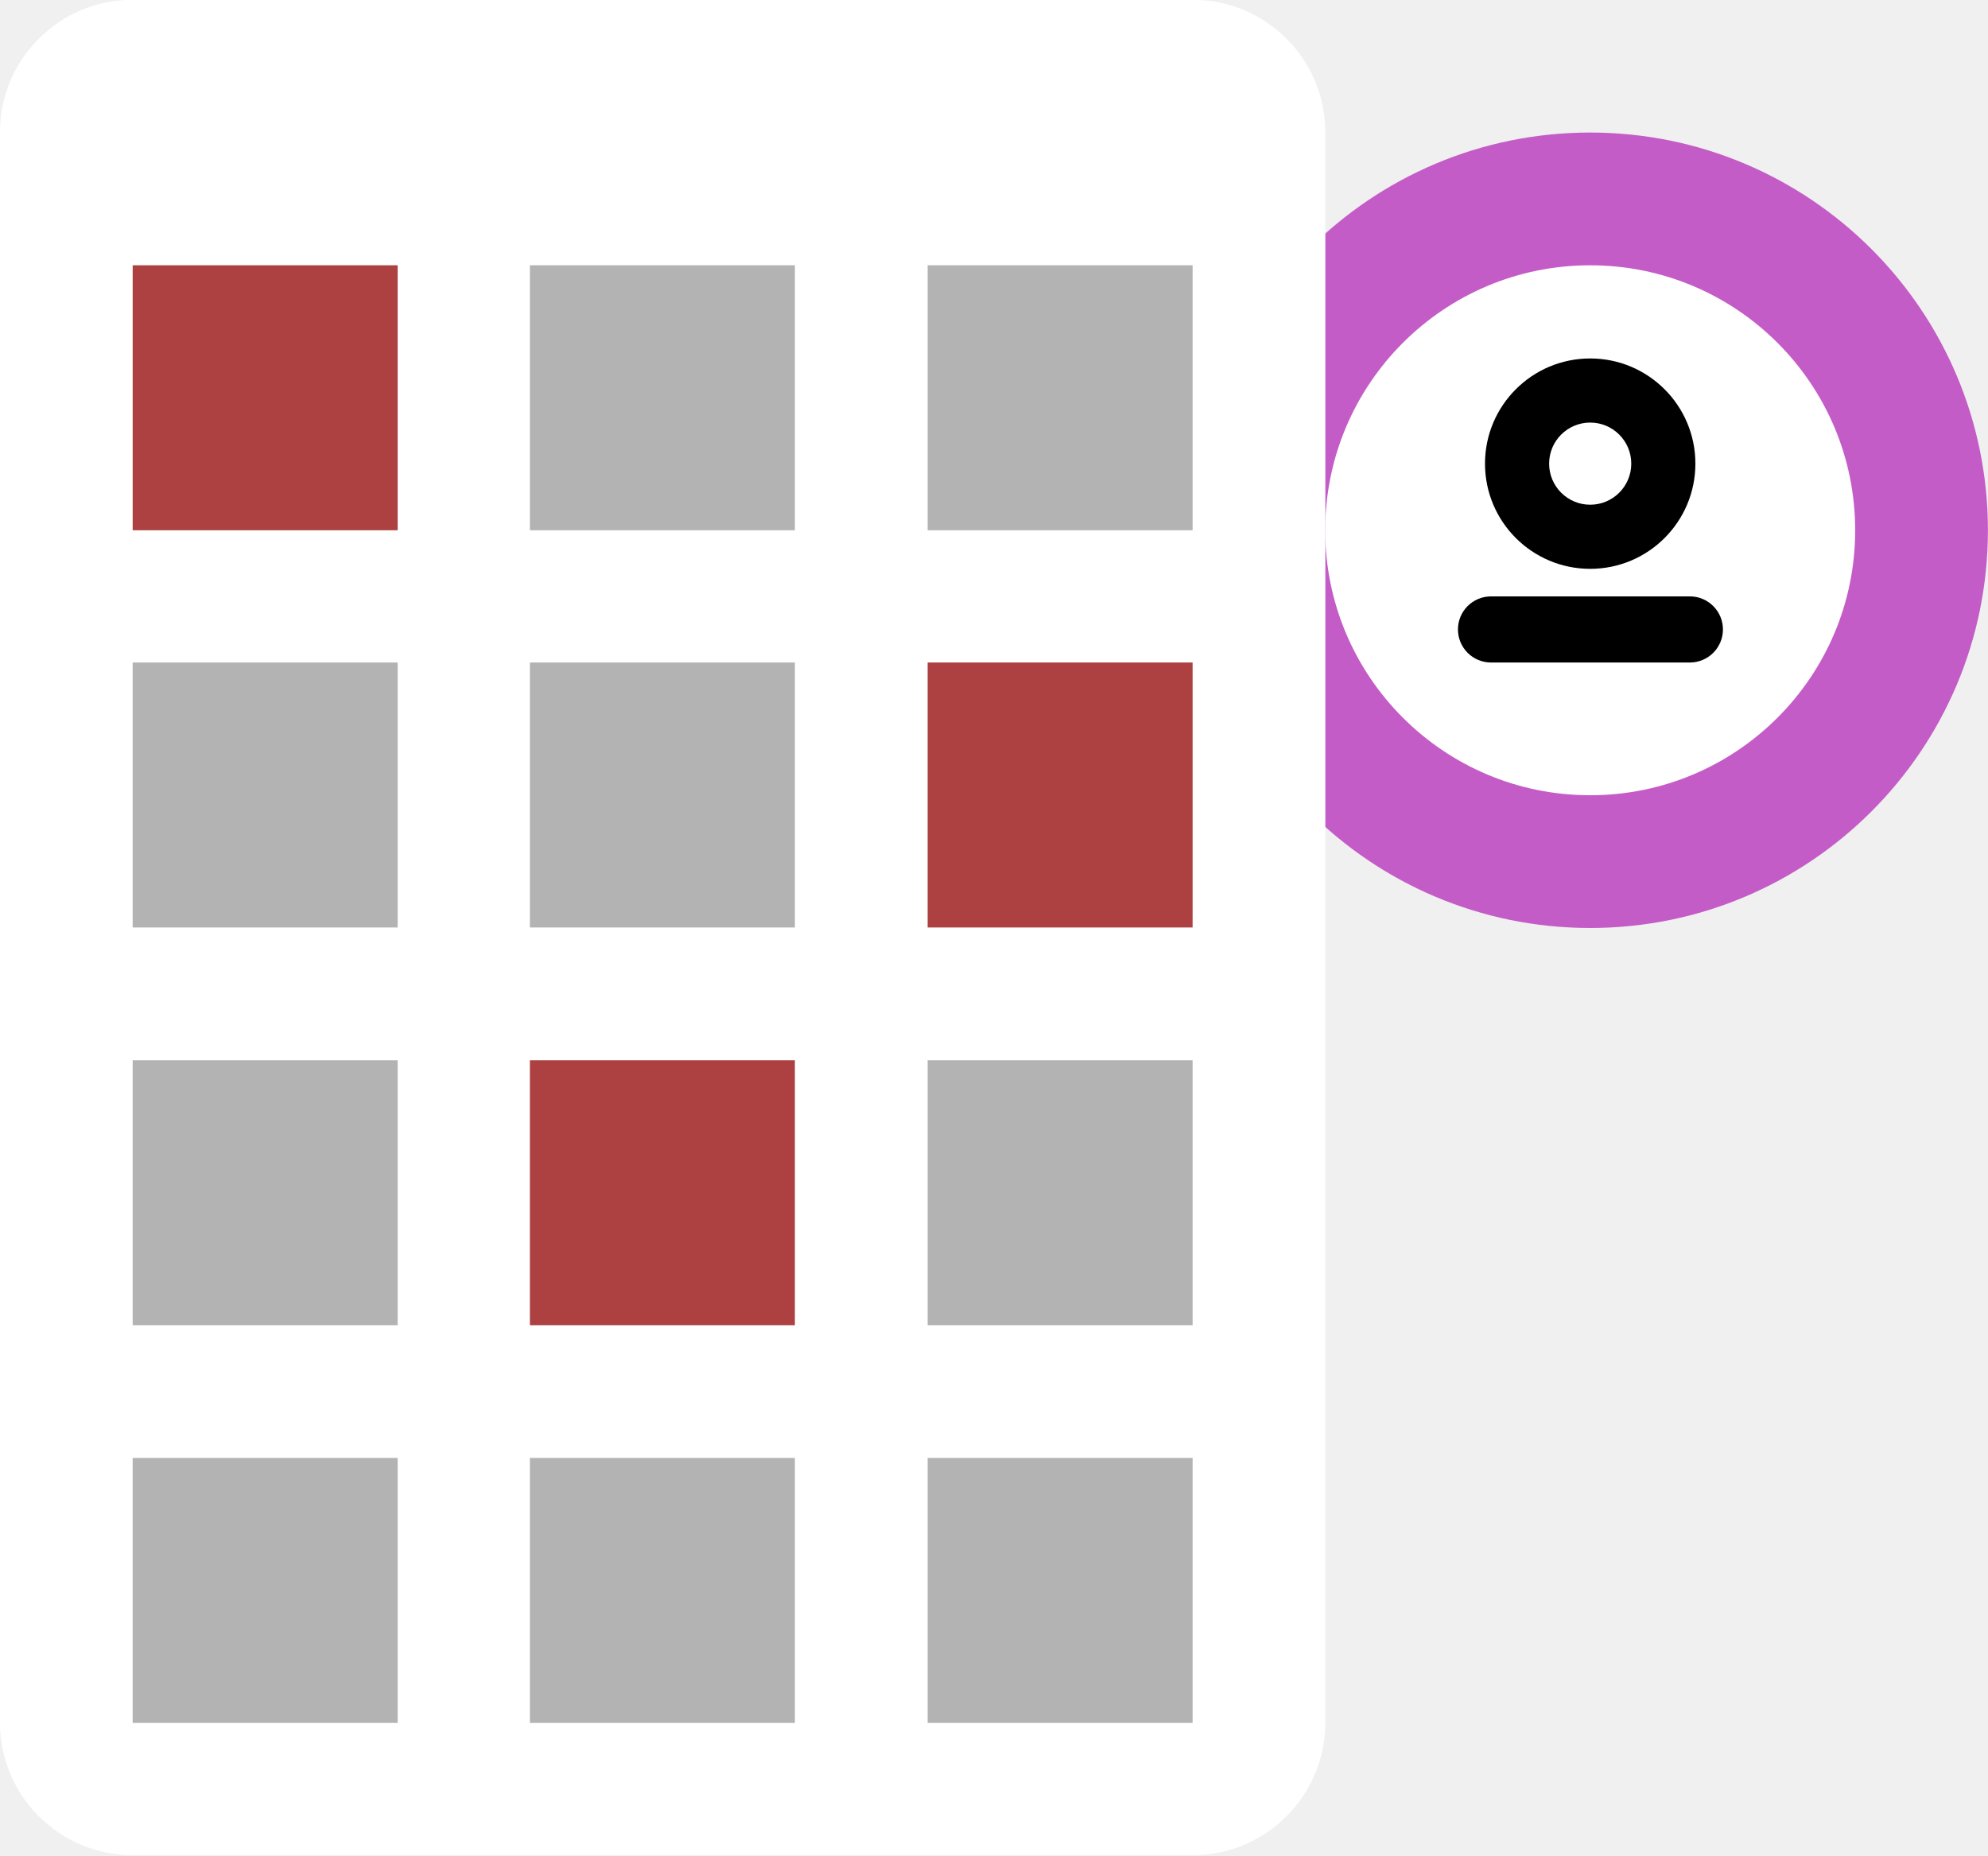
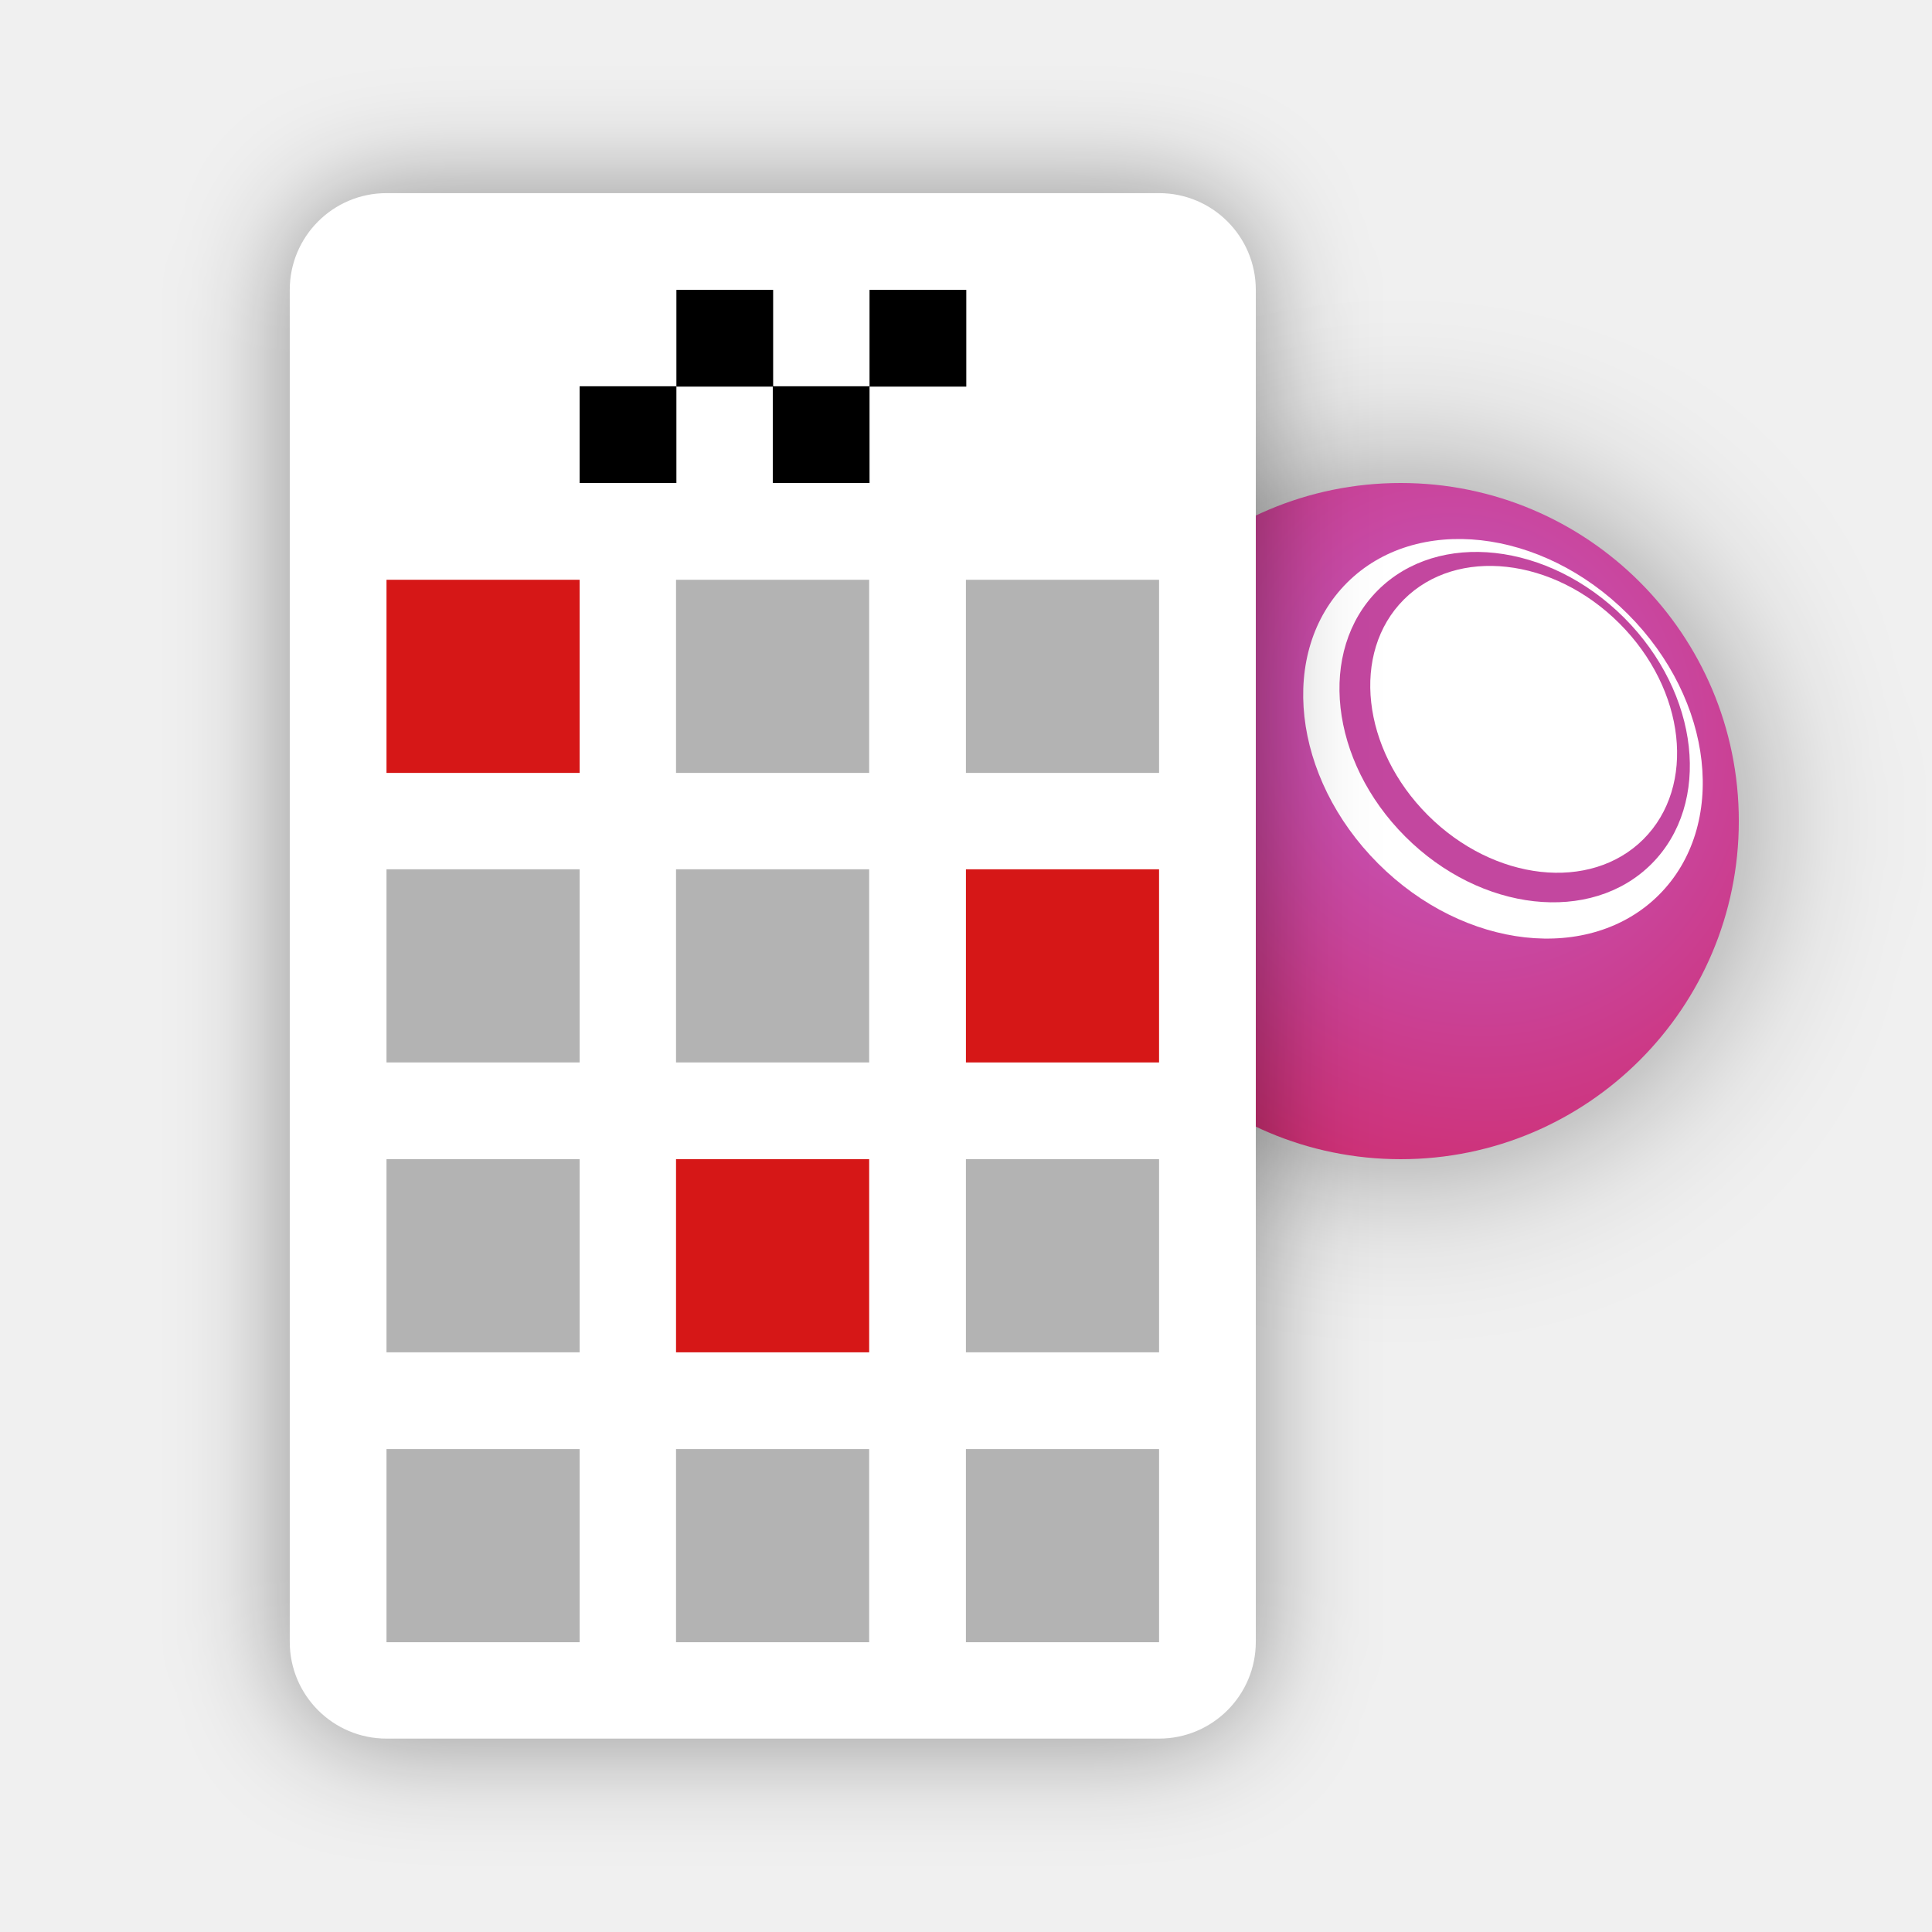
- <svg xmlns="http://www.w3.org/2000/svg" width="15" height="14" viewBox="0 0 15 14" version="1.1" id="svg1077">
-   <defs id="defs1074" />
+ <svg xmlns="http://www.w3.org/2000/svg" xmlns:xlink="http://www.w3.org/1999/xlink" width="20" height="20" viewBox="0 0 20 20" version="1.1" id="svg1077">
+   <defs id="defs1074">
+     <filter style="color-interpolation-filters:sRGB" id="filter10356" x="-0.3" y="-0.3" width="1.6" height="1.6">
+       <feGaussianBlur stdDeviation="0.232" id="feGaussianBlur10358" />
+     </filter>
+     <radialGradient xlink:href="#linearGradient9562" id="radialGradient9564" cx="117.25" cy="146.708" fx="117.25" fy="146.708" r="0.926" gradientUnits="userSpaceOnUse" gradientTransform="matrix(5.436827,-2.12973,2.320838,5.924693,-813.8037,-467.0018)" />
+     <linearGradient id="linearGradient9562">
+       <stop style="stop-color:#c45cc7;stop-opacity:1" offset="0" id="stop9560" />
+       <stop style="stop-color:#d02765;stop-opacity:1" offset="1" id="stop9558" />
+     </linearGradient>
+     <filter style="color-interpolation-filters:sRGB" id="filter9005" x="-0.14" y="-0.088" width="1.281" height="1.175">
+       <feGaussianBlur stdDeviation="0.155" id="feGaussianBlur9007" />
+     </filter>
+   </defs>
  <g id="layer1" transform="translate(-58.24825,-94.42981)">
-     <g id="g17729" transform="matrix(3.779524,0,0,3.779524,-372.7513,-456.5696)">
-       <circle style="fill:#c45cc7;fill-opacity:1;stroke:none;stroke-width:7.314;stroke-linecap:square;paint-order:stroke fill markers" id="path16696" cx="117.21" cy="146.844" r="0.794" />
-       <circle style="fill:#ffffff;fill-opacity:1;stroke:none;stroke-width:7.314;stroke-linecap:square;paint-order:stroke fill markers" id="path16800" cx="117.21" cy="146.844" r="0.529" />
-       <rect style="fill:#000000;fill-opacity:1;stroke:none;stroke-width:5.172;stroke-linecap:square;paint-order:stroke fill markers" id="rect17358" width="0.529" height="0.132" x="116.946" y="146.976" ry="0.066" />
-       <circle style="fill:#000000;fill-opacity:1;stroke:none;stroke-width:11.632;stroke-linecap:square;paint-order:stroke fill markers" id="path17622" cx="117.21" cy="146.711" r="0.21" />
-       <circle style="fill:#ffffff;fill-opacity:1;stroke:none;stroke-width:4.514;stroke-linecap:square;paint-order:stroke fill markers" id="circle17704" cx="117.21" cy="146.711" r="0.082" />
+     <g id="g12891" transform="translate(-90.75156,-50.57021)">
+       <circle style="fill:#000000;fill-opacity:0.4;stroke:none;stroke-width:8.533;stroke-linecap:square;paint-order:stroke fill markers;filter:url(#filter10356)" id="circle10318" cx="117.078" cy="146.976" r="0.926" transform="matrix(3.779145,0,0,3.779145,-278.9553,-401.9437)" />
+       <circle style="fill:url(#radialGradient9564);fill-opacity:1;stroke:none;stroke-width:32.249;stroke-linecap:square;paint-order:stroke fill markers" id="path16696" cx="163.5" cy="153.5" r="3.5" />
+       <ellipse style="fill:#ffffff;fill-opacity:1;stroke:none;stroke-width:28.239;stroke-linecap:square;paint-order:stroke fill markers" id="path16800" cx="8.422" cy="224.299" transform="rotate(-45)" ry="2.284" rx="1.827" />
+       <ellipse style="fill:#c3479f;fill-opacity:1;stroke:none;stroke-width:24.758;stroke-linecap:square;paint-order:stroke fill markers" id="ellipse21155" cx="8.593" cy="224.299" transform="rotate(-45)" ry="2.003" rx="1.602" />
+       <ellipse style="fill:#ffffff;fill-opacity:1;stroke:none;stroke-width:21.683;stroke-linecap:square;paint-order:stroke fill markers" id="ellipse24786" cx="8.716" cy="224.308" transform="rotate(-45)" ry="1.754" rx="1.403" />
    </g>
-     <g id="g17763" transform="matrix(3.779524,0,0,3.779524,-411.7512,-456.5697)">
-       <rect style="fill:#ffffff;stroke:none;stroke-width:8.086;stroke-linecap:square;paint-order:stroke fill markers" id="rect16334" width="2.646" height="3.704" x="124.354" y="145.785" ry="0.265" />
+     <g id="g17763" transform="matrix(3.779524,0,0,3.779524,-408.7512,-452.5695)">
+       <rect style="fill:#000000;fill-opacity:0.4;stroke:none;stroke-width:8.086;stroke-linecap:square;paint-order:stroke fill markers;filter:url(#filter9005)" id="rect8967" width="2.646" height="4.233" x="124.354" y="145.256" ry="0.265" />
+       <rect style="fill:#ffffff;stroke:none;stroke-width:8.086;stroke-linecap:square;paint-order:stroke fill markers" id="rect16334" width="2.646" height="4.233" x="124.354" y="145.256" ry="0.265" />
      <rect style="fill:#b3b3b3;fill-opacity:1;stroke:none;stroke-width:3.909;stroke-linecap:square;paint-order:stroke fill markers" id="rect16336" width="0.529" height="0.529" x="124.619" y="148.696" ry="0" />
      <rect style="fill:#b3b3b3;fill-opacity:1;stroke:none;stroke-width:3.909;stroke-linecap:square;paint-order:stroke fill markers" id="rect16442" width="0.529" height="0.529" x="126.206" y="148.696" ry="0" />
      <rect style="fill:#b3b3b3;fill-opacity:1;stroke:none;stroke-width:3.909;stroke-linecap:square;paint-order:stroke fill markers" id="rect16444" width="0.529" height="0.529" x="125.412" y="148.696" ry="0" />
      <rect style="fill:#b3b3b3;fill-opacity:1;stroke:none;stroke-width:3.909;stroke-linecap:square;paint-order:stroke fill markers" id="rect16446" width="0.529" height="0.529" x="124.619" y="147.902" ry="0" />
      <rect style="fill:#b3b3b3;fill-opacity:1;stroke:none;stroke-width:3.909;stroke-linecap:square;paint-order:stroke fill markers" id="rect16448" width="0.529" height="0.529" x="126.206" y="147.902" ry="0" />
-       <rect style="fill:#ad4040;fill-opacity:1;stroke:none;stroke-width:3.909;stroke-linecap:square;paint-order:stroke fill markers" id="rect16450" width="0.529" height="0.529" x="125.412" y="147.902" ry="0" />
+       <rect style="fill:#d61717;fill-opacity:1;stroke:none;stroke-width:3.909;stroke-linecap:square;paint-order:stroke fill markers" id="rect16450" width="0.529" height="0.529" x="125.412" y="147.902" ry="0" />
      <rect style="fill:#b3b3b3;fill-opacity:1;stroke:none;stroke-width:3.909;stroke-linecap:square;paint-order:stroke fill markers" id="rect16452" width="0.529" height="0.529" x="124.619" y="147.108" ry="0" />
-       <rect style="fill:#ad4040;fill-opacity:1;stroke:none;stroke-width:3.909;stroke-linecap:square;paint-order:stroke fill markers" id="rect16454" width="0.529" height="0.529" x="126.206" y="147.108" ry="0" />
+       <rect style="fill:#d61717;fill-opacity:1;stroke:none;stroke-width:3.909;stroke-linecap:square;paint-order:stroke fill markers" id="rect16454" width="0.529" height="0.529" x="126.206" y="147.108" ry="0" />
      <rect style="fill:#b3b3b3;fill-opacity:1;stroke:none;stroke-width:3.909;stroke-linecap:square;paint-order:stroke fill markers" id="rect16456" width="0.529" height="0.529" x="125.412" y="147.108" ry="0" />
-       <rect style="fill:#ad4040;fill-opacity:1;stroke:none;stroke-width:3.909;stroke-linecap:square;paint-order:stroke fill markers" id="rect16458" width="0.529" height="0.529" x="124.619" y="146.315" ry="0" />
+       <rect style="fill:#d61717;fill-opacity:1;stroke:none;stroke-width:3.909;stroke-linecap:square;paint-order:stroke fill markers" id="rect16458" width="0.529" height="0.529" x="124.619" y="146.315" ry="0" />
      <rect style="fill:#b3b3b3;fill-opacity:1;stroke:none;stroke-width:3.909;stroke-linecap:square;paint-order:stroke fill markers" id="rect16460" width="0.529" height="0.529" x="126.206" y="146.315" ry="0" />
      <rect style="fill:#b3b3b3;fill-opacity:1;stroke:none;stroke-width:3.909;stroke-linecap:square;paint-order:stroke fill markers" id="rect16462" width="0.529" height="0.529" x="125.412" y="146.315" ry="0" />
+       <rect style="opacity:1;fill:#000000;fill-opacity:1;stroke-width:0.265" id="rect9031" width="0.265" height="0.265" x="125.148" y="145.785" ry="0" />
+       <rect style="opacity:1;fill:#000000;fill-opacity:1;stroke-width:0.265" id="rect9421" width="0.265" height="0.265" x="125.413" y="145.521" ry="0" />
+       <rect style="opacity:1;fill:#000000;fill-opacity:1;stroke-width:0.265" id="rect9423" width="0.265" height="0.265" x="125.677" y="145.785" ry="0" />
+       <rect style="opacity:1;fill:#000000;fill-opacity:1;stroke-width:0.265" id="rect9425" width="0.265" height="0.265" x="125.942" y="145.521" ry="0" />
    </g>
  </g>
</svg>
